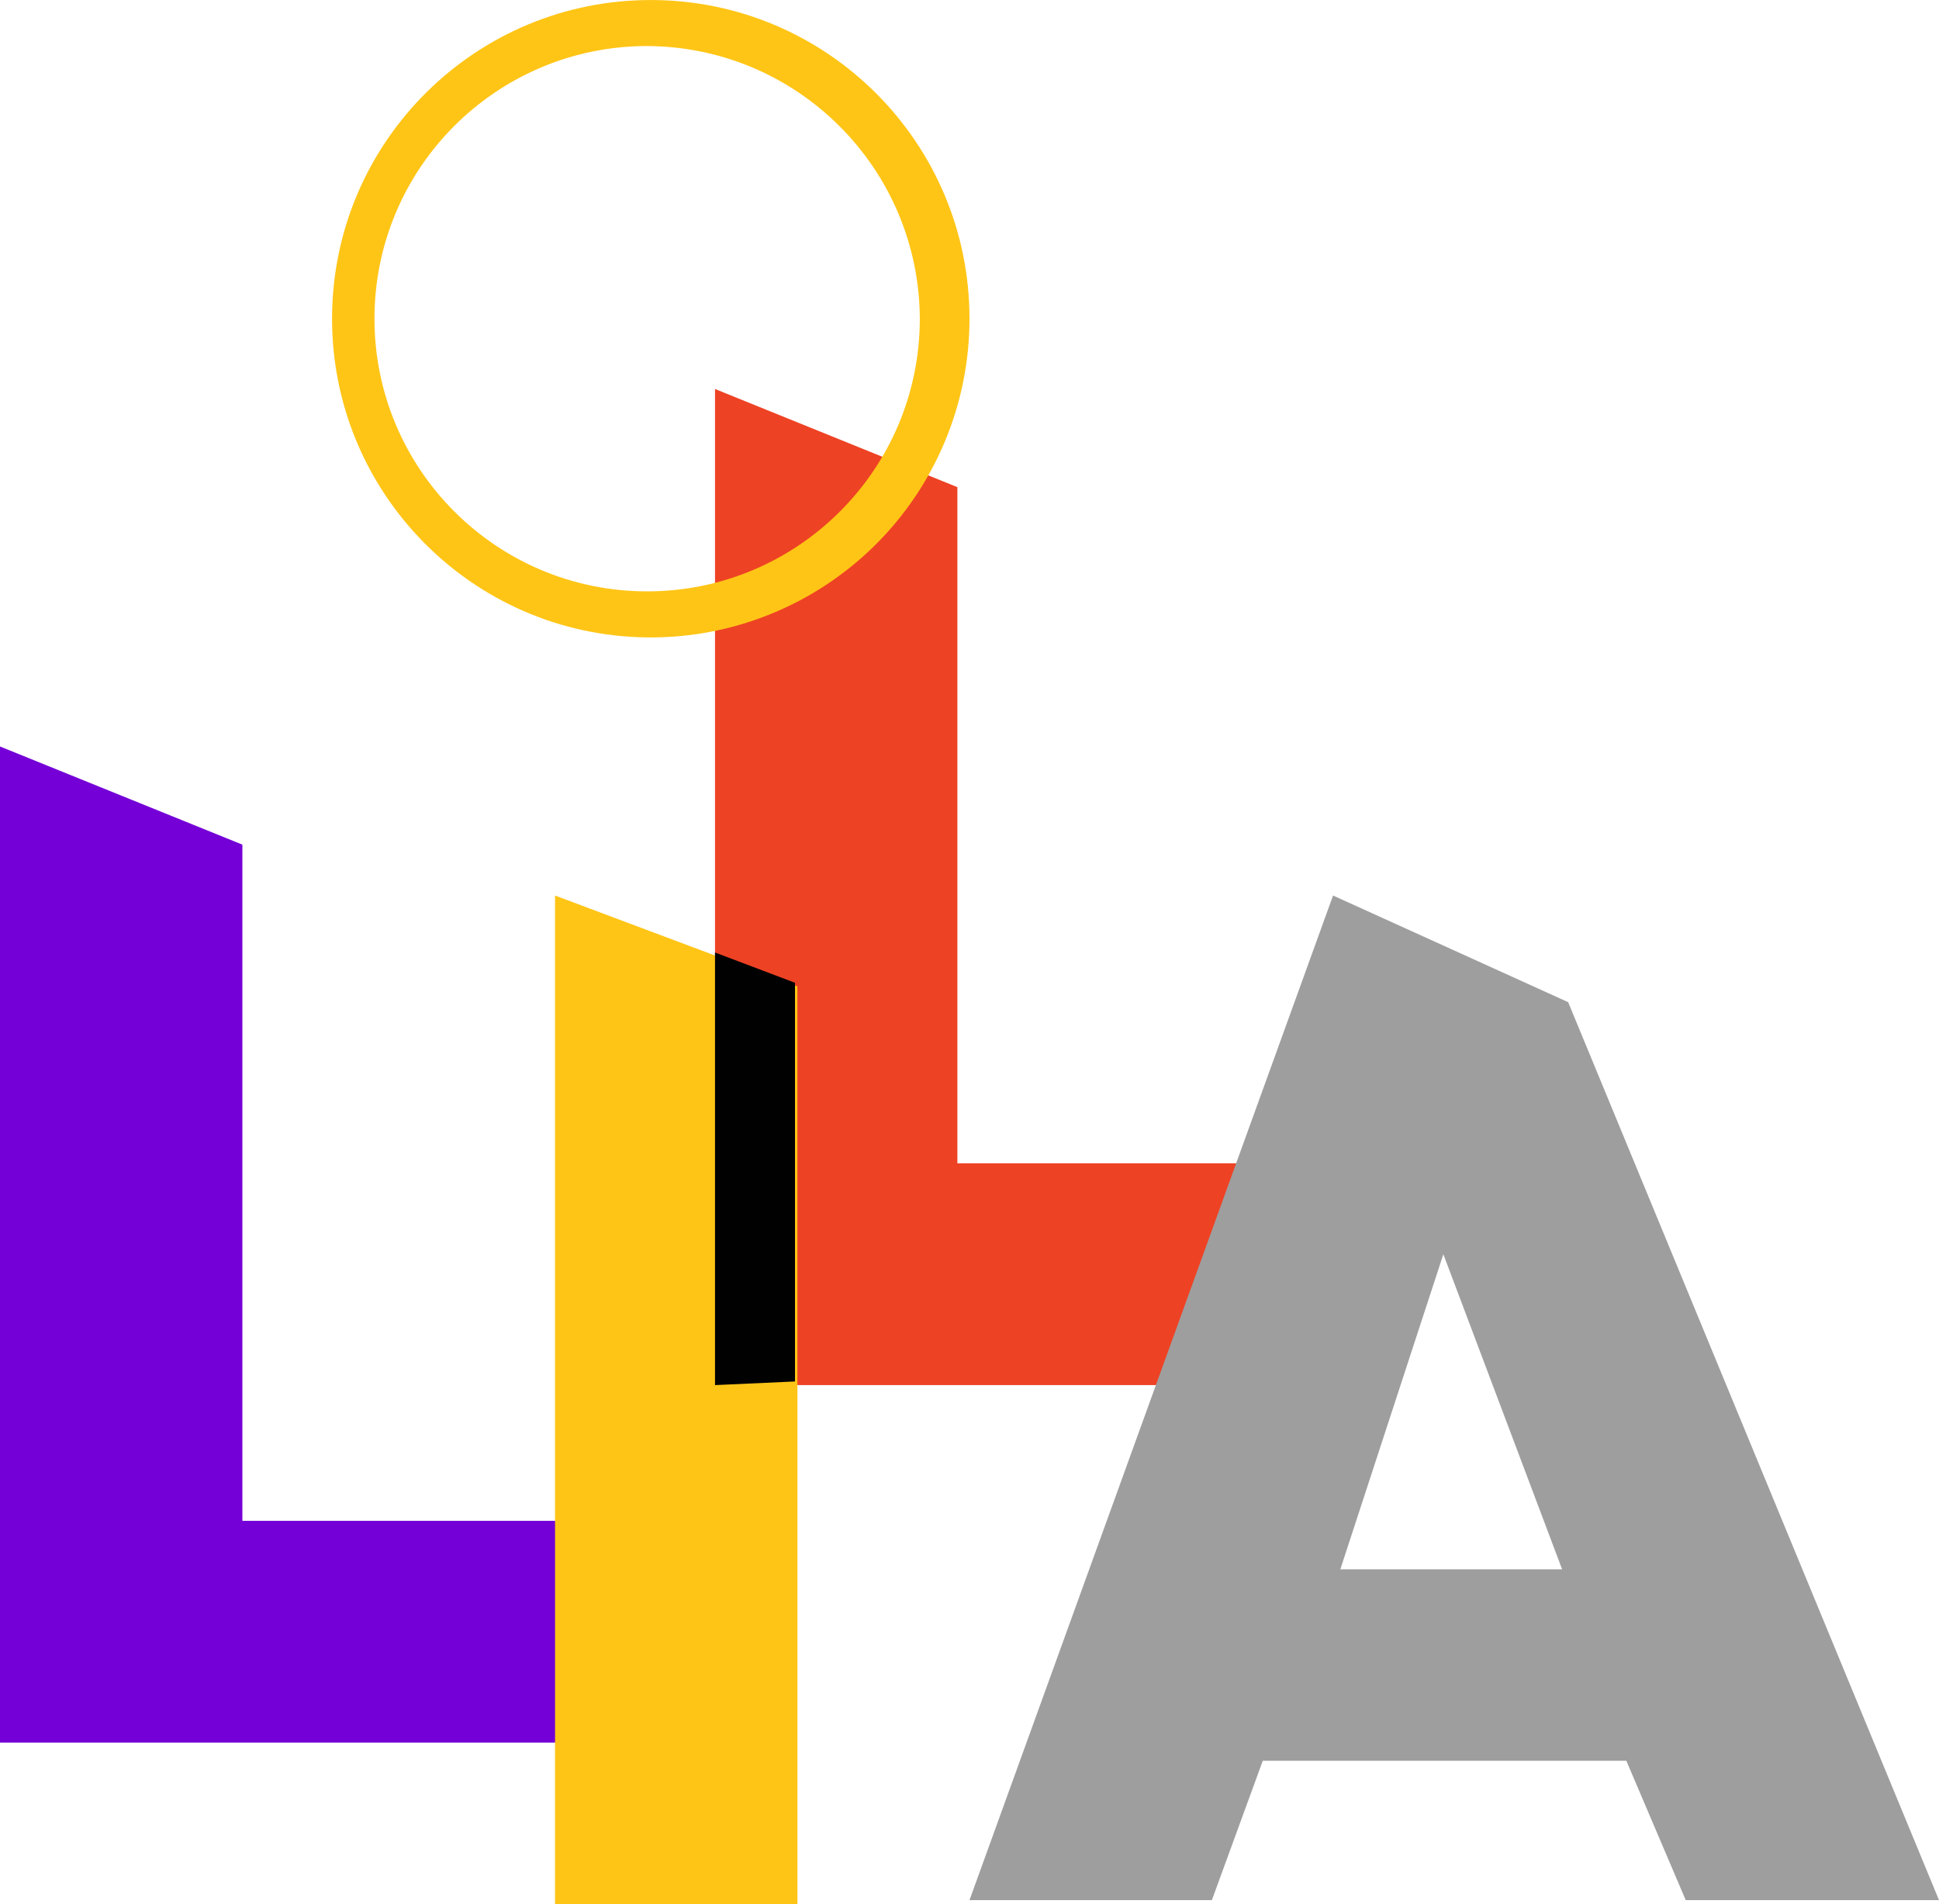
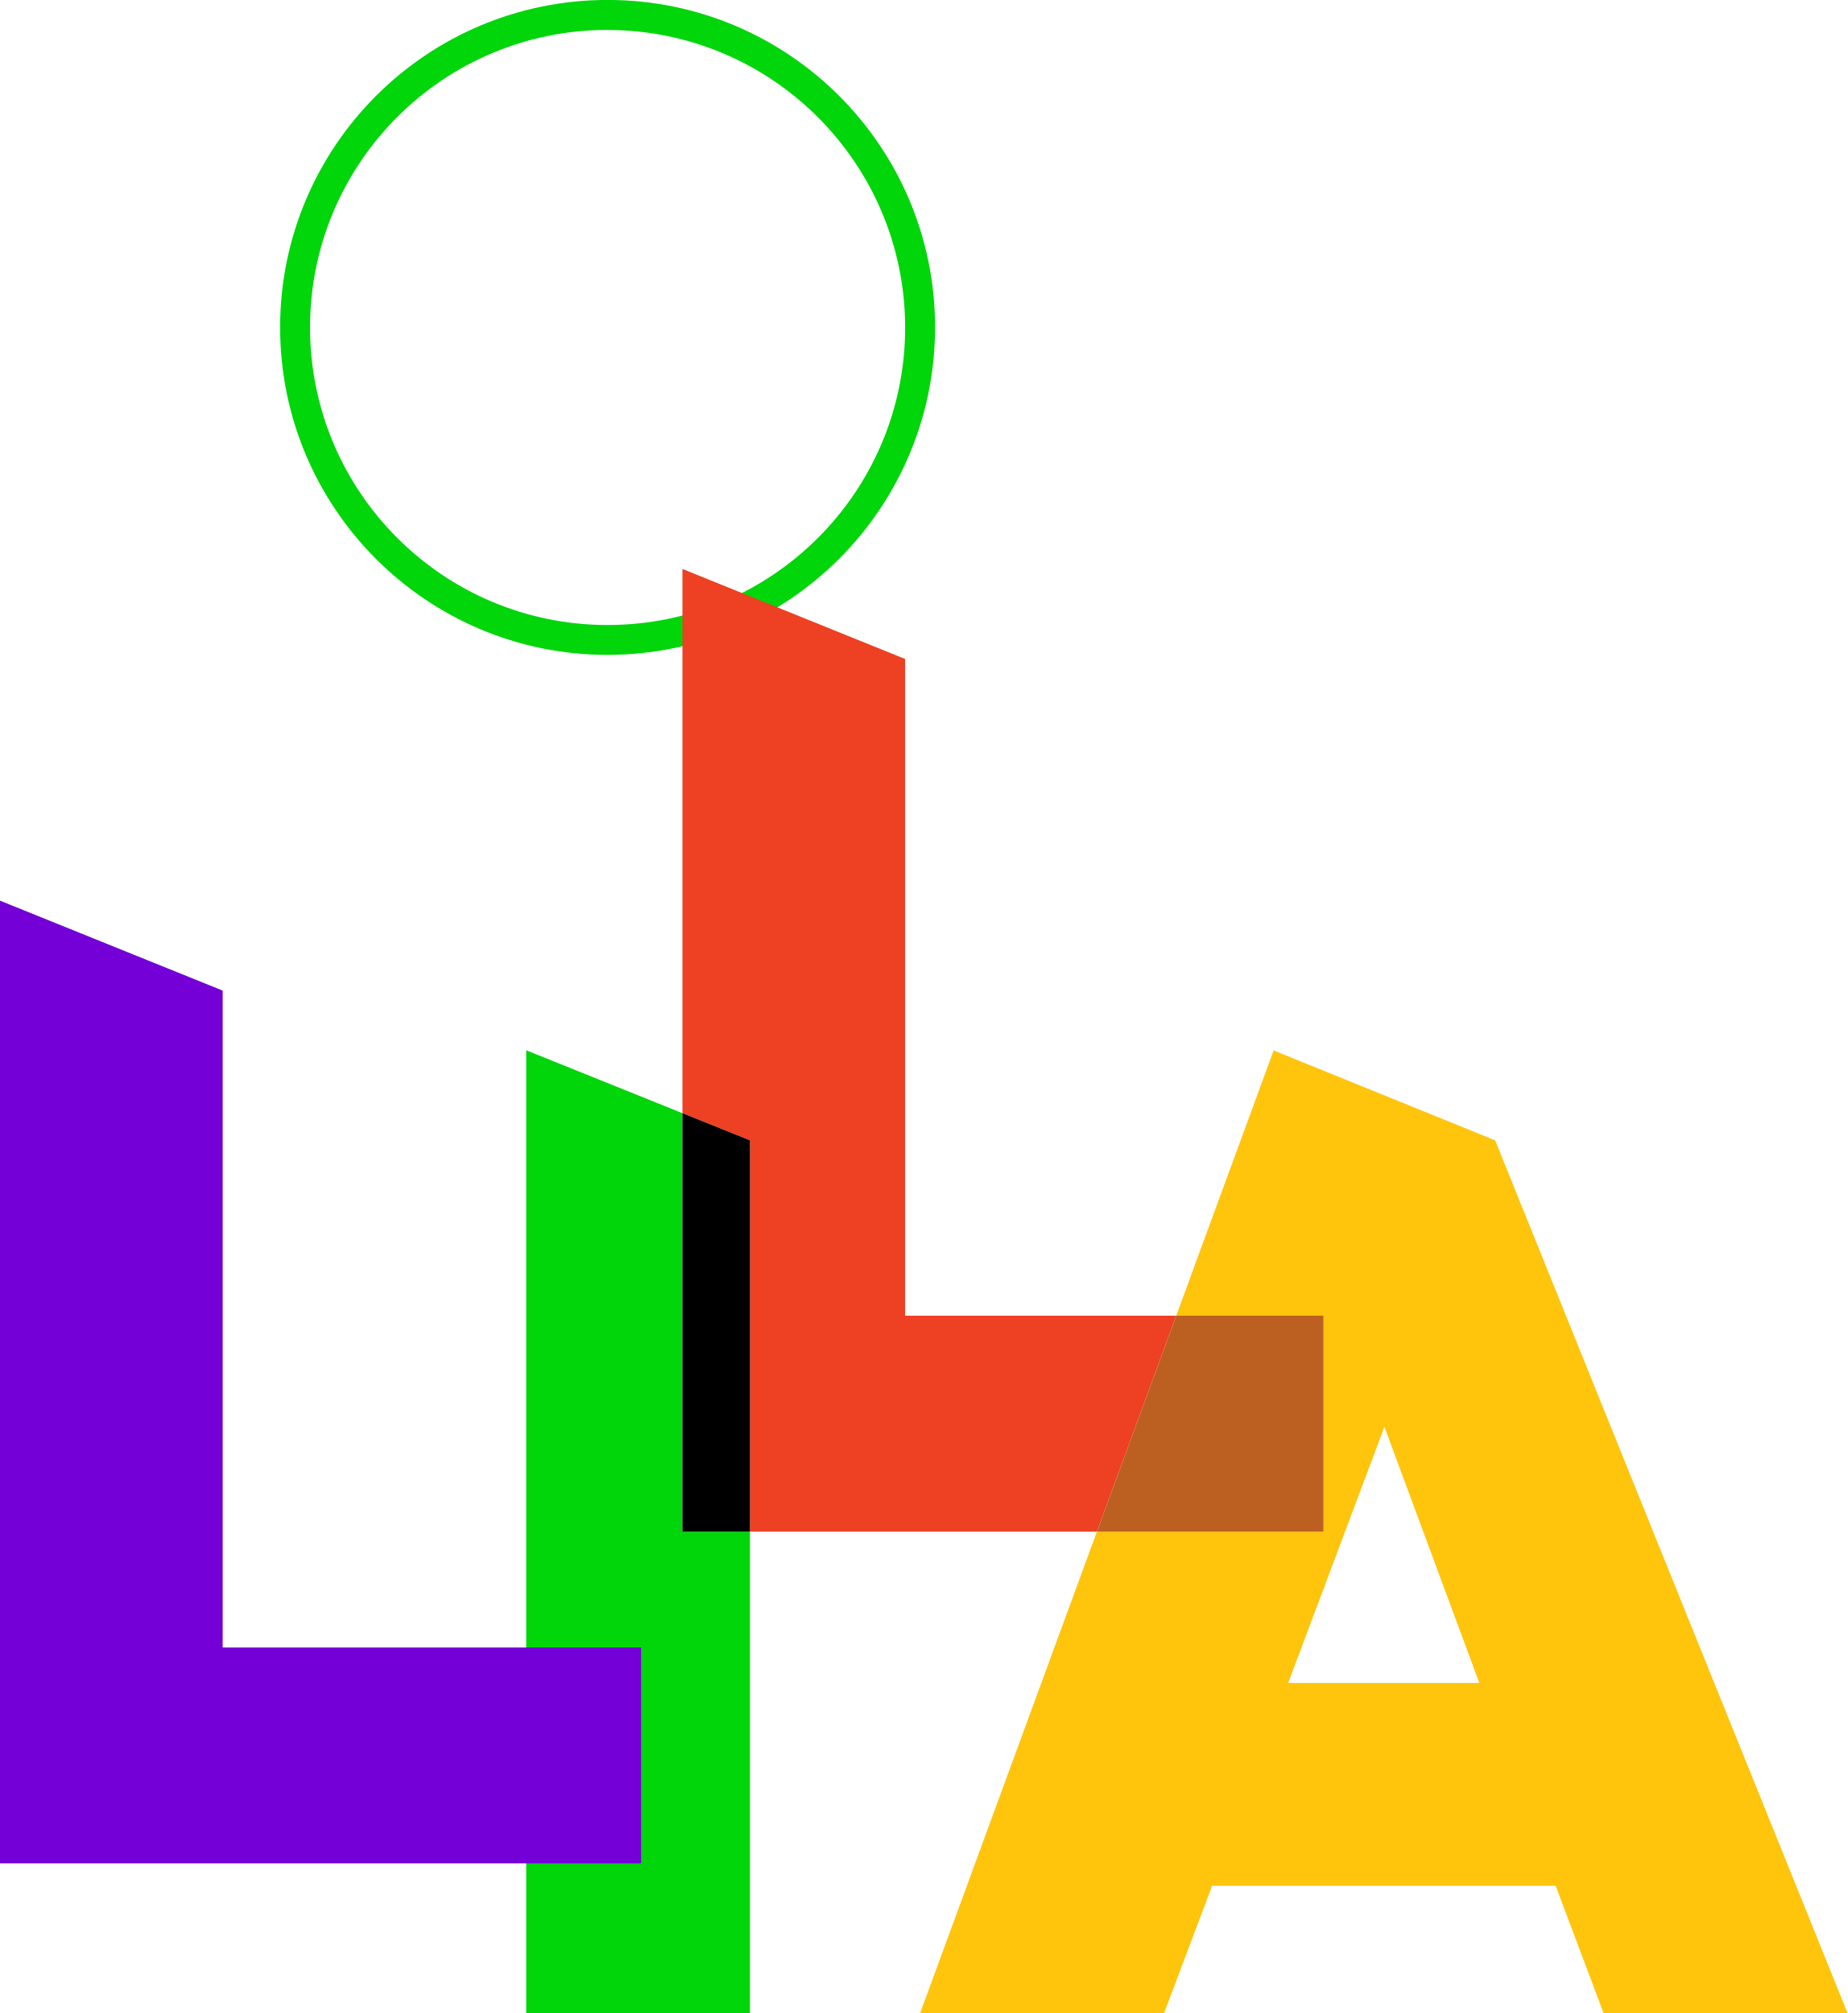
- <svg xmlns="http://www.w3.org/2000/svg" viewBox="0 0 16 15.71">
+ <svg xmlns="http://www.w3.org/2000/svg" viewBox="0 0 369.83 402.95">
  <defs>
-     <style>.cls-1{fill:none;}.cls-2{clip-path:url(#clip-path);}.cls-3{fill:#7400d7;}.cls-4{fill:#ee4224;}.cls-5{fill:#ffc516;}.cls-6{fill:#9e9e9e;}.cls-7{fill:#010101;}</style>
-     <clipPath id="clip-path" transform="translate(0 -0.14)">
-       <rect class="cls-1" width="16" height="16" />
-     </clipPath>
+     <style>.cls-1{isolation:isolate;}.cls-2{mix-blend-mode:multiply;}.cls-3{fill:#00d60a;}.cls-4{fill:none;}.cls-5{fill:#ffc40c;}.cls-6{fill:#ee4023;}.cls-7{fill:#bc6022;}.cls-8{fill:#7400d7;}</style>
  </defs>
-   <g id="Layer_2" data-name="Layer 2">
-     <g id="Layer_1-2" data-name="Layer 1">
-       <g class="cls-2">
-         <g id="lila_logo" data-name="lila logo">
-           <g id="Path_136" data-name="Path 136">
-             <path class="cls-3" d="M0,6.3l2,.81v5.58H5.56v1.83H0Z" transform="translate(0 -0.14)" />
-           </g>
-           <g id="Path_140" data-name="Path 140">
-             <path class="cls-4" d="M5.9,3.35l2,.81V9.74h3.58v1.83H5.9Z" transform="translate(0 -0.14)" />
-           </g>
-           <g id="Path_137" data-name="Path 137">
-             <path class="cls-5" d="M4.58,7.53v8.33h2V8.28Z" transform="translate(0 -0.14)" />
-           </g>
-           <g id="Exclusion_1" data-name="Exclusion 1">
-             <path class="cls-6" d="M16,15.82H13.91l-.49-1.15h-3L10,15.82H8l3-8.29,1.94.88Zm-4.09-5.33-.85,2.6h1.83Z" transform="translate(0 -0.14)" />
-           </g>
-           <g id="Ellipse_185" data-name="Ellipse 185">
-             <circle class="cls-1" cx="5.34" cy="2.63" r="2.63" />
-             <path class="cls-5" d="M5.34,5.4A2.63,2.63,0,1,1,8,2.77,2.63,2.63,0,0,1,5.34,5.4Zm0-4.88A2.25,2.25,0,1,0,7.59,2.77,2.26,2.26,0,0,0,5.34.52Z" transform="translate(0 -0.14)" />
-           </g>
-           <g id="Intersection_1" data-name="Intersection 1">
-             <path class="cls-7" d="M5.9,11.57V8l.66.25v3.29Z" transform="translate(0 -0.14)" />
-           </g>
+   <g class="cls-1">
+     <g id="Layer_2" data-name="Layer 2">
+       <g id="Layer_1-2" data-name="Layer 1">
+         <g class="cls-2">
+           <path class="cls-3" d="M121.62,131.09a65.55,65.55,0,1,1,65.55-65.54A65.61,65.61,0,0,1,121.62,131.09Zm0-125.1a59.56,59.56,0,1,0,59.56,59.56A59.63,59.63,0,0,0,121.62,6Z" />
        </g>
+         <polygon class="cls-3" points="136.6 222.83 105.33 210.24 105.33 402.95 150.12 402.95 150.12 306.6 136.6 306.6 136.6 222.83" />
+         <polygon class="cls-4" points="257.85 336.88 296.15 336.88 277.11 285.6 257.85 336.88" />
+         <path class="cls-5" d="M299.28,228.27l-44.34-18-19.51,53.13h29.49V306.6H219.56L184.17,403H233l9.63-25.53h68.75L321,403h48.83ZM257.85,336.88l19.26-51.28,19,51.28Z" />
+         <polygon class="cls-6" points="181.17 263.37 181.17 131.91 136.6 113.89 136.6 222.83 150.12 228.27 150.12 306.6 219.56 306.6 235.43 263.37 181.17 263.37" />
+         <polygon class="cls-7" points="264.92 263.37 235.43 263.37 219.56 306.6 264.92 306.6 264.92 263.37" />
+         <polygon points="136.6 222.83 136.6 306.6 150.12 306.6 150.12 228.27 136.6 222.83" />
+         <path class="cls-8" d="M0,180.29l44.57,18V329.78h83.75V373H0Z" />
      </g>
    </g>
  </g>
</svg>
